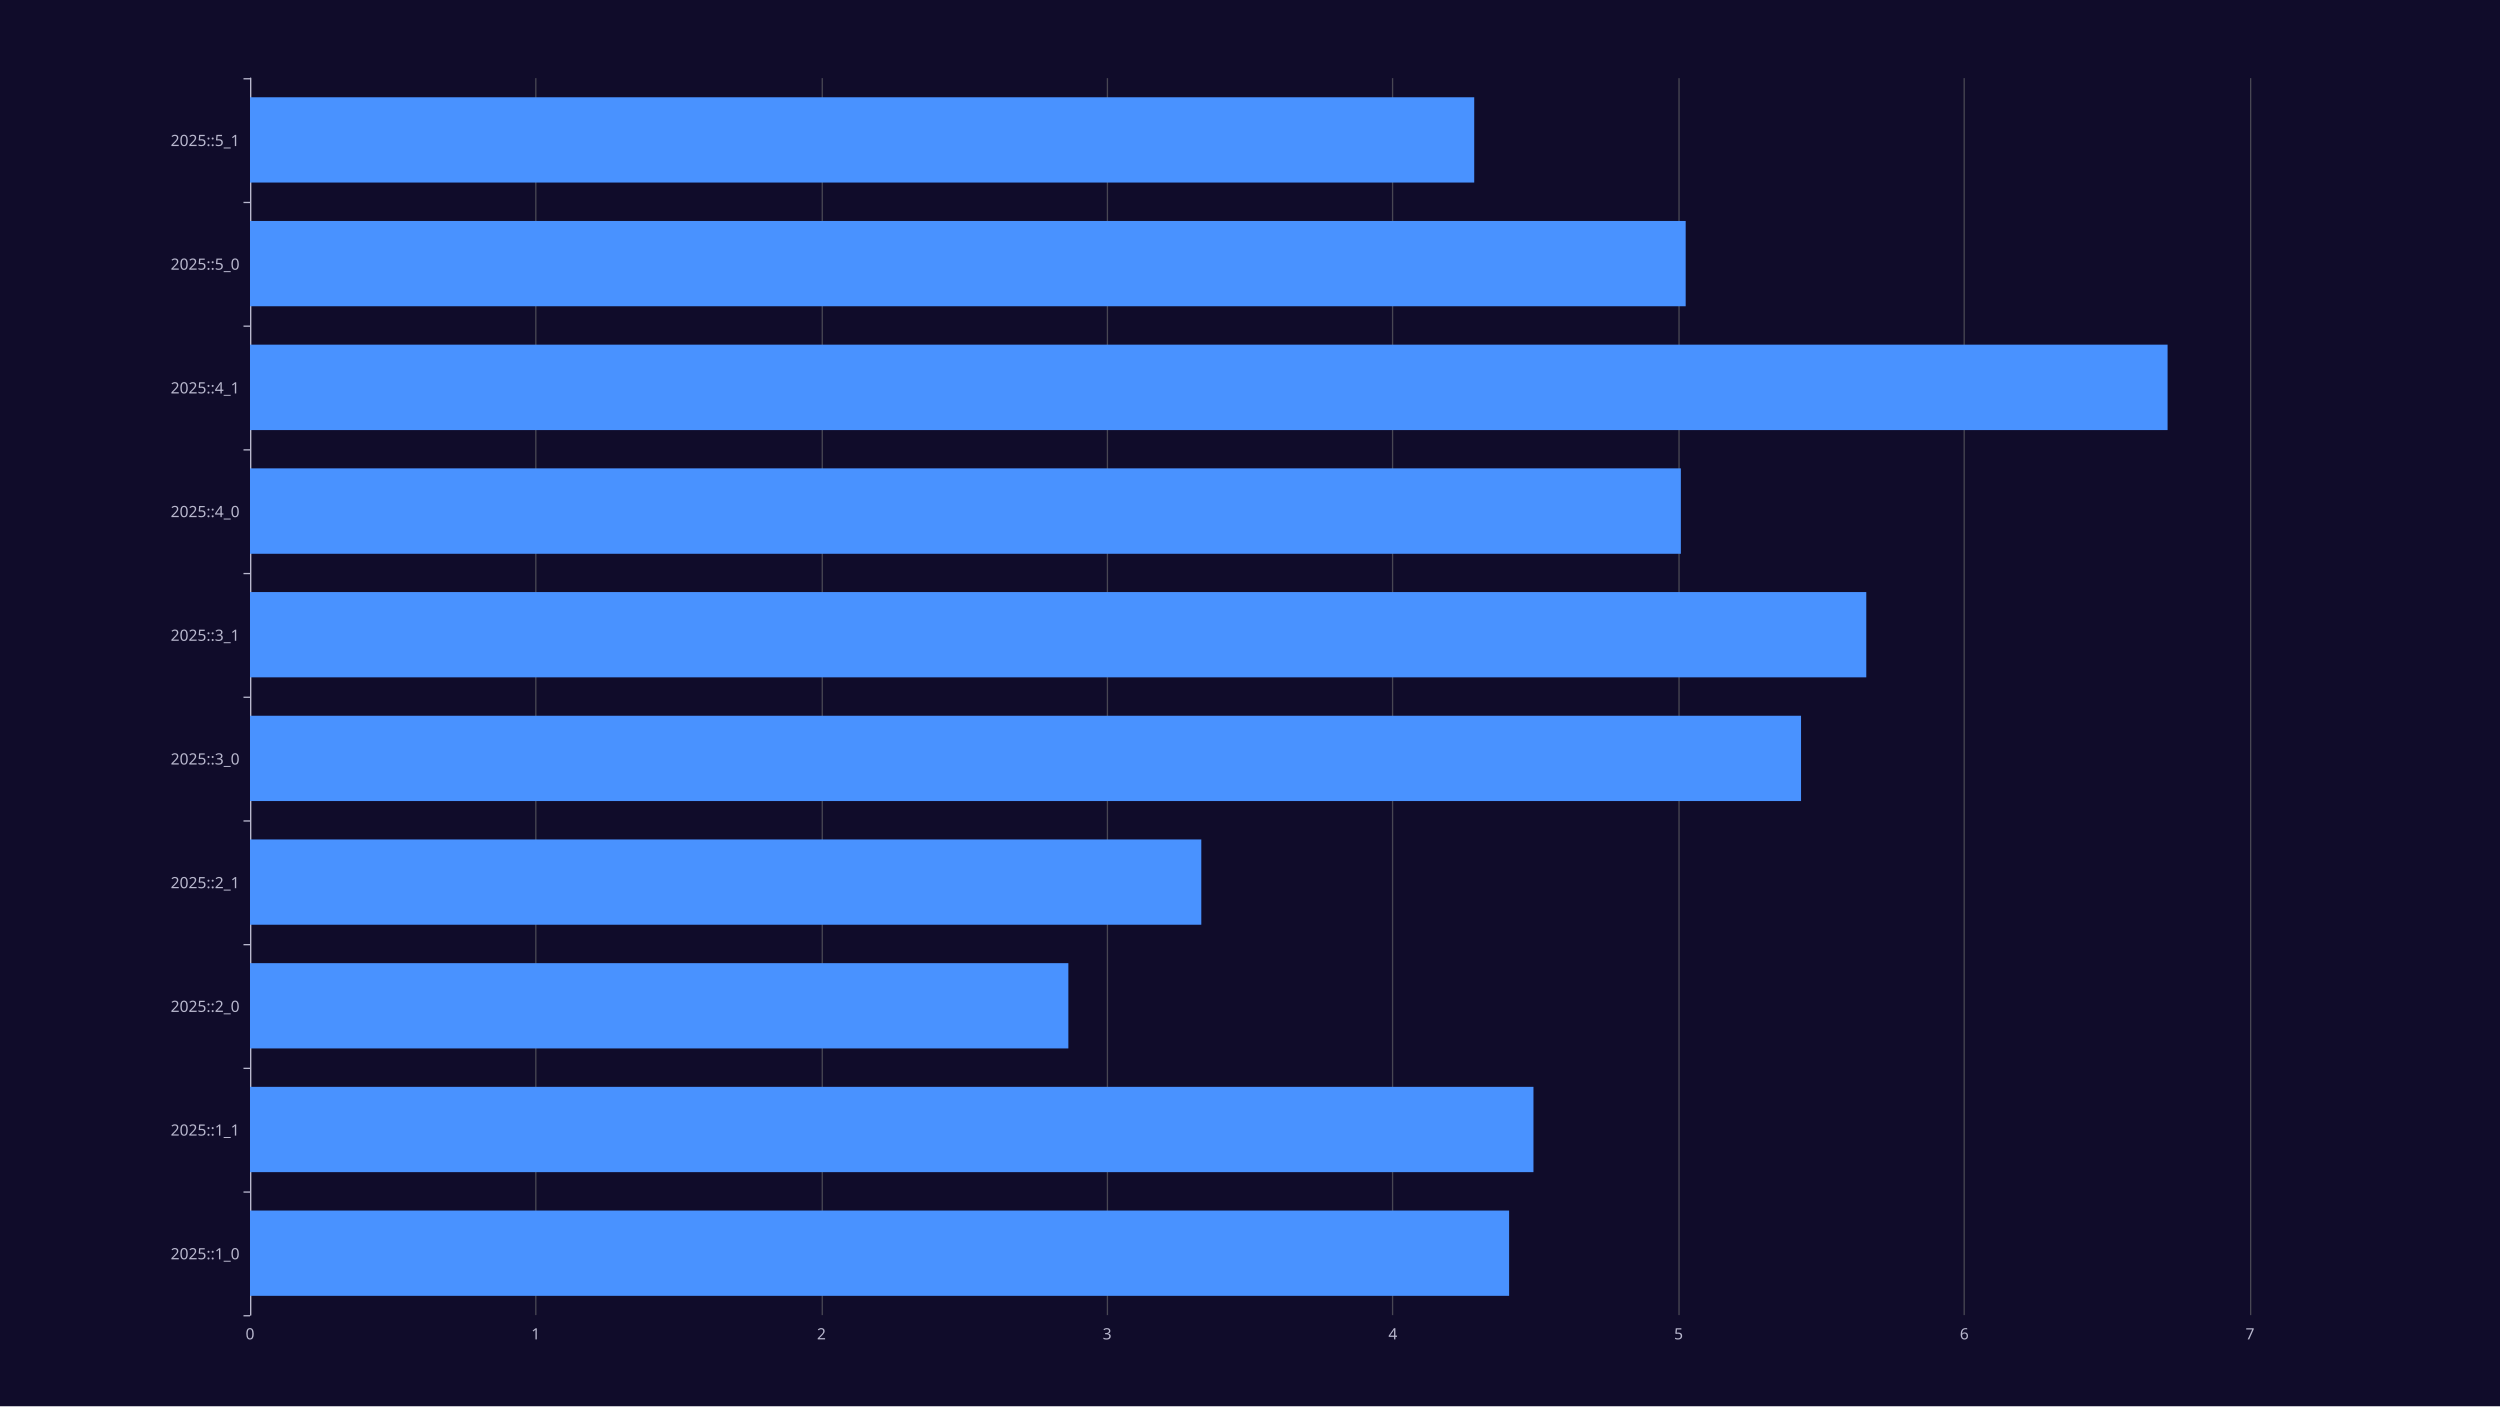
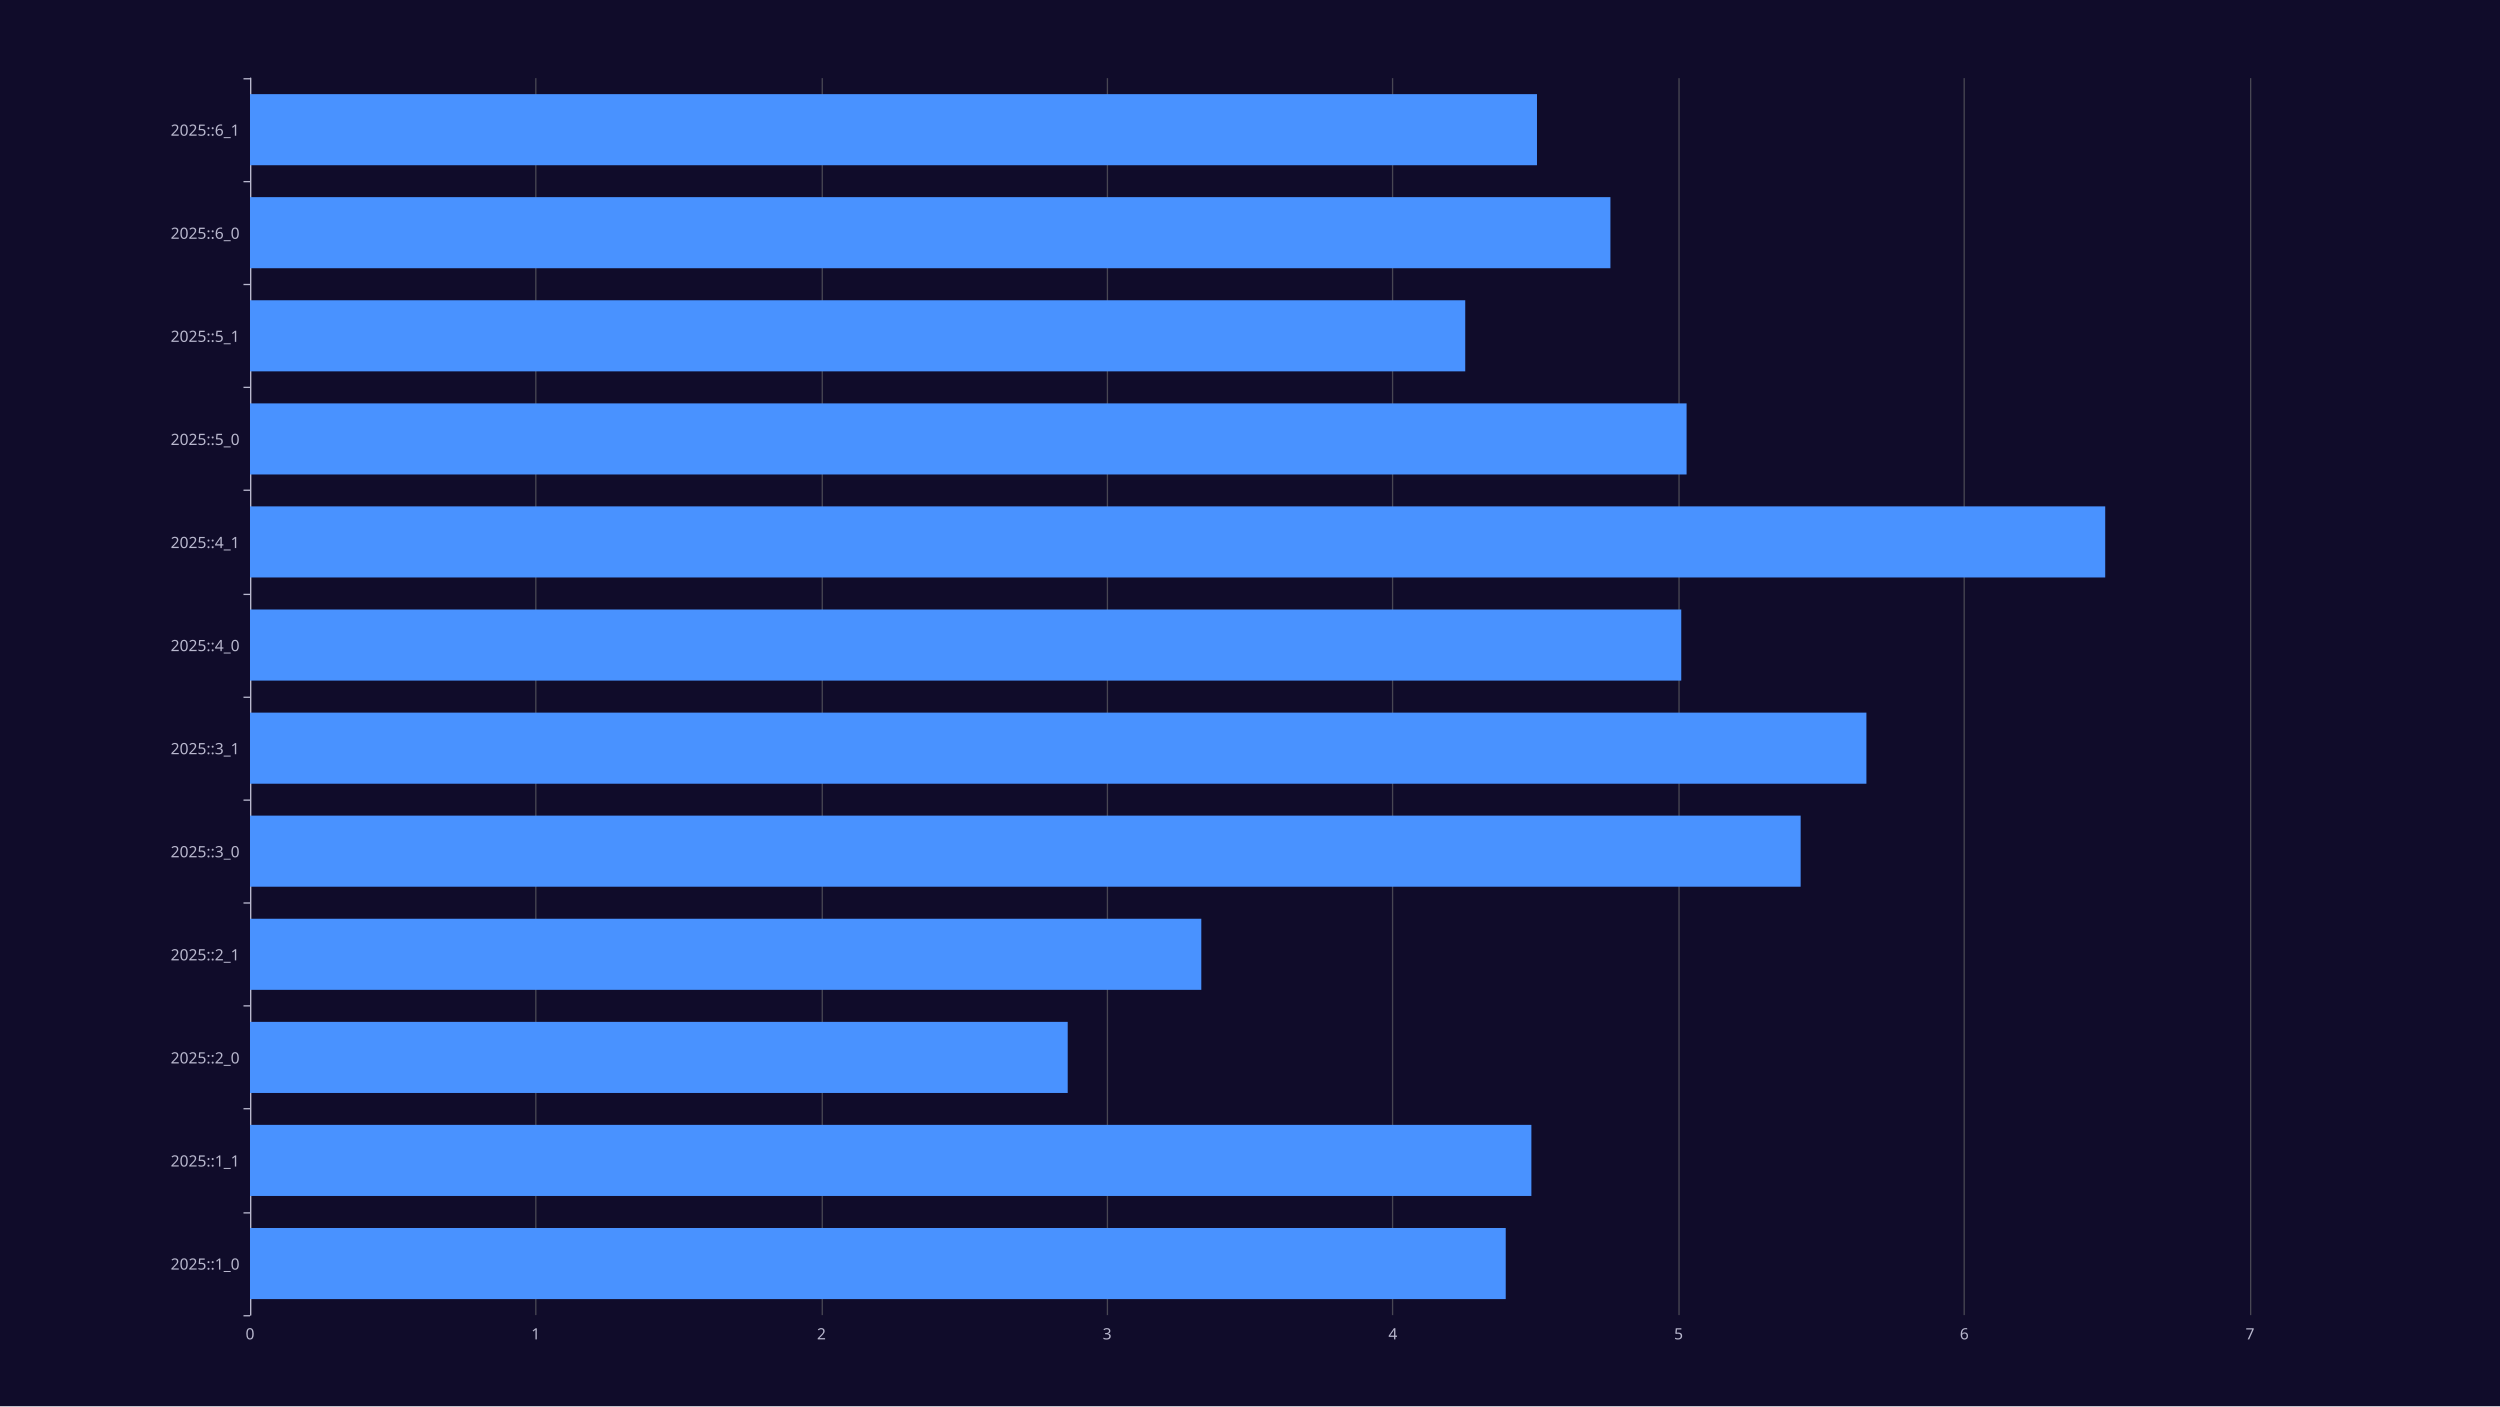
<svg xmlns="http://www.w3.org/2000/svg" width="1920" height="1080" version="1.1" baseProfile="full" viewBox="0 0 1920 1080">
  <rect width="1920" height="1080" x="0" y="0" fill="#100C2A" />
  <path d="M192.5 60L192.5 1010" fill="transparent" stroke="#484753" class="zr0-cls-0" />
  <path d="M411.5 60L411.5 1010" fill="transparent" stroke="#484753" class="zr0-cls-0" />
  <path d="M631.5 60L631.5 1010" fill="transparent" stroke="#484753" class="zr0-cls-0" />
  <path d="M850.5 60L850.5 1010" fill="transparent" stroke="#484753" class="zr0-cls-0" />
  <path d="M1069.5 60L1069.5 1010" fill="transparent" stroke="#484753" class="zr0-cls-0" />
  <path d="M1289.5 60L1289.5 1010" fill="transparent" stroke="#484753" class="zr0-cls-0" />
  <path d="M1508.5 60L1508.5 1010" fill="transparent" stroke="#484753" class="zr0-cls-0" />
  <path d="M1728.5 60L1728.5 1010" fill="transparent" stroke="#484753" class="zr0-cls-0" />
  <path d="M192.5 1010L192.5 60" fill="transparent" stroke="#B9B8CE" stroke-linecap="round" class="zr0-cls-0" />
  <path d="M192 1010.5L187 1010.5" fill="transparent" stroke="#B9B8CE" class="zr0-cls-0" />
-   <path d="M192 915.5L187 915.5" fill="transparent" stroke="#B9B8CE" class="zr0-cls-0" />
-   <path d="M192 820.5L187 820.5" fill="transparent" stroke="#B9B8CE" class="zr0-cls-0" />
-   <path d="M192 725.5L187 725.5" fill="transparent" stroke="#B9B8CE" class="zr0-cls-0" />
-   <path d="M192 630.5L187 630.5" fill="transparent" stroke="#B9B8CE" class="zr0-cls-0" />
+   <path d="M192 931.5L187 931.5" fill="transparent" stroke="#B9B8CE" class="zr0-cls-0" />
+   <path d="M192 851.5L187 851.5" fill="transparent" stroke="#B9B8CE" class="zr0-cls-0" />
+   <path d="M192 772.5L187 772.5" fill="transparent" stroke="#B9B8CE" class="zr0-cls-0" />
+   <path d="M192 693.5L187 693.5" fill="transparent" stroke="#B9B8CE" class="zr0-cls-0" />
+   <path d="M192 614.5L187 614.5" fill="transparent" stroke="#B9B8CE" class="zr0-cls-0" />
  <path d="M192 535.5L187 535.5" fill="transparent" stroke="#B9B8CE" class="zr0-cls-0" />
-   <path d="M192 440.5L187 440.5" fill="transparent" stroke="#B9B8CE" class="zr0-cls-0" />
-   <path d="M192 345.5L187 345.5" fill="transparent" stroke="#B9B8CE" class="zr0-cls-0" />
-   <path d="M192 250.5L187 250.5" fill="transparent" stroke="#B9B8CE" class="zr0-cls-0" />
-   <path d="M192 155.5L187 155.5" fill="transparent" stroke="#B9B8CE" class="zr0-cls-0" />
+   <path d="M192 456.5L187 456.5" fill="transparent" stroke="#B9B8CE" class="zr0-cls-0" />
+   <path d="M192 376.5L187 376.5" fill="transparent" stroke="#B9B8CE" class="zr0-cls-0" />
+   <path d="M192 297.5L187 297.5" fill="transparent" stroke="#B9B8CE" class="zr0-cls-0" />
+   <path d="M192 218.5L187 218.5" fill="transparent" stroke="#B9B8CE" class="zr0-cls-0" />
+   <path d="M192 139.5L187 139.5" fill="transparent" stroke="#B9B8CE" class="zr0-cls-0" />
  <path d="M192 60.5L187 60.5" fill="transparent" stroke="#B9B8CE" class="zr0-cls-0" />
-   <text dominant-baseline="central" text-anchor="end" style="font-size:12px;font-family:sans-serif;" transform="translate(184 962.5)" fill="#B9B8CE">2025::1_0</text>
-   <text dominant-baseline="central" text-anchor="end" style="font-size:12px;font-family:sans-serif;" transform="translate(184 867.5)" fill="#B9B8CE">2025::1_1</text>
-   <text dominant-baseline="central" text-anchor="end" style="font-size:12px;font-family:sans-serif;" transform="translate(184 772.5)" fill="#B9B8CE">2025::2_0</text>
-   <text dominant-baseline="central" text-anchor="end" style="font-size:12px;font-family:sans-serif;" transform="translate(184 677.5)" fill="#B9B8CE">2025::2_1</text>
-   <text dominant-baseline="central" text-anchor="end" style="font-size:12px;font-family:sans-serif;" transform="translate(184 582.5)" fill="#B9B8CE">2025::3_0</text>
-   <text dominant-baseline="central" text-anchor="end" style="font-size:12px;font-family:sans-serif;" transform="translate(184 487.5)" fill="#B9B8CE">2025::3_1</text>
-   <text dominant-baseline="central" text-anchor="end" style="font-size:12px;font-family:sans-serif;" transform="translate(184 392.5)" fill="#B9B8CE">2025::4_0</text>
-   <text dominant-baseline="central" text-anchor="end" style="font-size:12px;font-family:sans-serif;" transform="translate(184 297.5)" fill="#B9B8CE">2025::4_1</text>
-   <text dominant-baseline="central" text-anchor="end" style="font-size:12px;font-family:sans-serif;" transform="translate(184 202.5)" fill="#B9B8CE">2025::5_0</text>
-   <text dominant-baseline="central" text-anchor="end" style="font-size:12px;font-family:sans-serif;" transform="translate(184 107.5)" fill="#B9B8CE">2025::5_1</text>
+   <text dominant-baseline="central" text-anchor="end" style="font-size:12px;font-family:sans-serif;" transform="translate(184 970.4167)" fill="#B9B8CE">2025::1_0</text>
+   <text dominant-baseline="central" text-anchor="end" style="font-size:12px;font-family:sans-serif;" transform="translate(184 891.25)" fill="#B9B8CE">2025::1_1</text>
+   <text dominant-baseline="central" text-anchor="end" style="font-size:12px;font-family:sans-serif;" transform="translate(184 812.0833)" fill="#B9B8CE">2025::2_0</text>
+   <text dominant-baseline="central" text-anchor="end" style="font-size:12px;font-family:sans-serif;" transform="translate(184 732.9167)" fill="#B9B8CE">2025::2_1</text>
+   <text dominant-baseline="central" text-anchor="end" style="font-size:12px;font-family:sans-serif;" transform="translate(184 653.75)" fill="#B9B8CE">2025::3_0</text>
+   <text dominant-baseline="central" text-anchor="end" style="font-size:12px;font-family:sans-serif;" transform="translate(184 574.5833)" fill="#B9B8CE">2025::3_1</text>
+   <text dominant-baseline="central" text-anchor="end" style="font-size:12px;font-family:sans-serif;" transform="translate(184 495.4167)" fill="#B9B8CE">2025::4_0</text>
+   <text dominant-baseline="central" text-anchor="end" style="font-size:12px;font-family:sans-serif;" transform="translate(184 416.25)" fill="#B9B8CE">2025::4_1</text>
+   <text dominant-baseline="central" text-anchor="end" style="font-size:12px;font-family:sans-serif;" transform="translate(184 337.0833)" fill="#B9B8CE">2025::5_0</text>
+   <text dominant-baseline="central" text-anchor="end" style="font-size:12px;font-family:sans-serif;" transform="translate(184 257.9167)" fill="#B9B8CE">2025::5_1</text>
+   <text dominant-baseline="central" text-anchor="end" style="font-size:12px;font-family:sans-serif;" transform="translate(184 178.75)" fill="#B9B8CE">2025::6_0</text>
+   <text dominant-baseline="central" text-anchor="end" style="font-size:12px;font-family:sans-serif;" transform="translate(184 99.5833)" fill="#B9B8CE">2025::6_1</text>
  <text dominant-baseline="central" text-anchor="middle" style="font-size:12px;font-family:sans-serif;" y="6" transform="translate(192 1018)" fill="#B9B8CE">0</text>
  <text dominant-baseline="central" text-anchor="middle" style="font-size:12px;font-family:sans-serif;" y="6" transform="translate(411.4286 1018)" fill="#B9B8CE">1</text>
  <text dominant-baseline="central" text-anchor="middle" style="font-size:12px;font-family:sans-serif;" y="6" transform="translate(630.8571 1018)" fill="#B9B8CE">2</text>
  <text dominant-baseline="central" text-anchor="middle" style="font-size:12px;font-family:sans-serif;" y="6" transform="translate(850.2857 1018)" fill="#B9B8CE">3</text>
  <text dominant-baseline="central" text-anchor="middle" style="font-size:12px;font-family:sans-serif;" y="6" transform="translate(1069.714 1018)" fill="#B9B8CE">4</text>
  <text dominant-baseline="central" text-anchor="middle" style="font-size:12px;font-family:sans-serif;" y="6" transform="translate(1289.143 1018)" fill="#B9B8CE">5</text>
  <text dominant-baseline="central" text-anchor="middle" style="font-size:12px;font-family:sans-serif;" y="6" transform="translate(1508.571 1018)" fill="#B9B8CE">6</text>
  <text dominant-baseline="central" text-anchor="middle" style="font-size:12px;font-family:sans-serif;" y="6" transform="translate(1728 1018)" fill="#B9B8CE">7</text>
-   <path d="M192 929.7l967 0l0 65.5l-967 0Z" fill="#4992ff" ecmeta_series_index="0" ecmeta_data_index="0" ecmeta_ssr_type="chart" class="zr0-cls-1" />
-   <path d="M192 834.7l985.7 0l0 65.5l-985.7 0Z" fill="#4992ff" ecmeta_series_index="0" ecmeta_data_index="1" ecmeta_ssr_type="chart" class="zr0-cls-1" />
-   <path d="M192 739.7l628.5 0l0 65.5l-628.5 0Z" fill="#4992ff" ecmeta_series_index="0" ecmeta_data_index="2" ecmeta_ssr_type="chart" class="zr0-cls-1" />
-   <path d="M192 644.7l730.6 0l0 65.5l-730.6 0Z" fill="#4992ff" ecmeta_series_index="0" ecmeta_data_index="3" ecmeta_ssr_type="chart" class="zr0-cls-1" />
-   <path d="M192 549.7l1191.2 0l0 65.5l-1191.2 0Z" fill="#4992ff" ecmeta_series_index="0" ecmeta_data_index="4" ecmeta_ssr_type="chart" class="zr0-cls-1" />
-   <path d="M192 454.7l1241.3 0l0 65.5l-1241.3 0Z" fill="#4992ff" ecmeta_series_index="0" ecmeta_data_index="5" ecmeta_ssr_type="chart" class="zr0-cls-1" />
-   <path d="M192 359.7l1098.9 0l0 65.6l-1098.9 0Z" fill="#4992ff" ecmeta_series_index="0" ecmeta_data_index="6" ecmeta_ssr_type="chart" class="zr0-cls-1" />
-   <path d="M192 264.7l1472.7 0l0 65.6l-1472.7 0Z" fill="#4992ff" ecmeta_series_index="0" ecmeta_data_index="7" ecmeta_ssr_type="chart" class="zr0-cls-1" />
-   <path d="M192 169.7l1102.6 0l0 65.5l-1102.6 0Z" fill="#4992ff" ecmeta_series_index="0" ecmeta_data_index="8" ecmeta_ssr_type="chart" class="zr0-cls-1" />
-   <path d="M192 74.7l940.2 0l0 65.5l-940.2 0Z" fill="#4992ff" ecmeta_series_index="0" ecmeta_data_index="9" ecmeta_ssr_type="chart" class="zr0-cls-1" />
+   <path d="M192 943.1l964.4 0l0 54.6l-964.4 0Z" fill="#4992ff" ecmeta_series_index="0" ecmeta_data_index="0" ecmeta_ssr_type="chart" class="zr0-cls-1" />
+   <path d="M192 863.9l984.1 0l0 54.6l-984.1 0Z" fill="#4992ff" ecmeta_series_index="0" ecmeta_data_index="1" ecmeta_ssr_type="chart" class="zr0-cls-1" />
+   <path d="M192 784.8l628 0l0 54.6l-628 0Z" fill="#4992ff" ecmeta_series_index="0" ecmeta_data_index="2" ecmeta_ssr_type="chart" class="zr0-cls-1" />
+   <path d="M192 705.6l730.6 0l0 54.6l-730.6 0Z" fill="#4992ff" ecmeta_series_index="0" ecmeta_data_index="3" ecmeta_ssr_type="chart" class="zr0-cls-1" />
+   <path d="M192 626.4l1190.9 0l0 54.6l-1190.9 0Z" fill="#4992ff" ecmeta_series_index="0" ecmeta_data_index="4" ecmeta_ssr_type="chart" class="zr0-cls-1" />
+   <path d="M192 547.3l1241.4 0l0 54.6l-1241.4 0Z" fill="#4992ff" ecmeta_series_index="0" ecmeta_data_index="5" ecmeta_ssr_type="chart" class="zr0-cls-1" />
+   <path d="M192 468.1l1099.2 0l0 54.6l-1099.2 0Z" fill="#4992ff" ecmeta_series_index="0" ecmeta_data_index="6" ecmeta_ssr_type="chart" class="zr0-cls-1" />
+   <path d="M192 388.9l1424.8 0l0 54.6l-1424.8 0Z" fill="#4992ff" ecmeta_series_index="0" ecmeta_data_index="7" ecmeta_ssr_type="chart" class="zr0-cls-1" />
+   <path d="M192 309.8l1103.3 0l0 54.6l-1103.3 0Z" fill="#4992ff" ecmeta_series_index="0" ecmeta_data_index="8" ecmeta_ssr_type="chart" class="zr0-cls-1" />
+   <path d="M192 230.6l933.3 0l0 54.6l-933.3 0Z" fill="#4992ff" ecmeta_series_index="0" ecmeta_data_index="9" ecmeta_ssr_type="chart" class="zr0-cls-1" />
+   <path d="M192 151.4l1044.8 0l0 54.6l-1044.8 0Z" fill="#4992ff" ecmeta_series_index="0" ecmeta_data_index="10" ecmeta_ssr_type="chart" class="zr0-cls-1" />
+   <path d="M192 72.3l988.4 0l0 54.6l-988.4 0Z" fill="#4992ff" ecmeta_series_index="0" ecmeta_data_index="11" ecmeta_ssr_type="chart" class="zr0-cls-1" />
  <style>
.zr0-cls-0:hover {
pointer-events:none;
}
.zr0-cls-1:hover {
cursor:pointer;
fill:rgba(80,160,255,1);
}



</style>
</svg>
